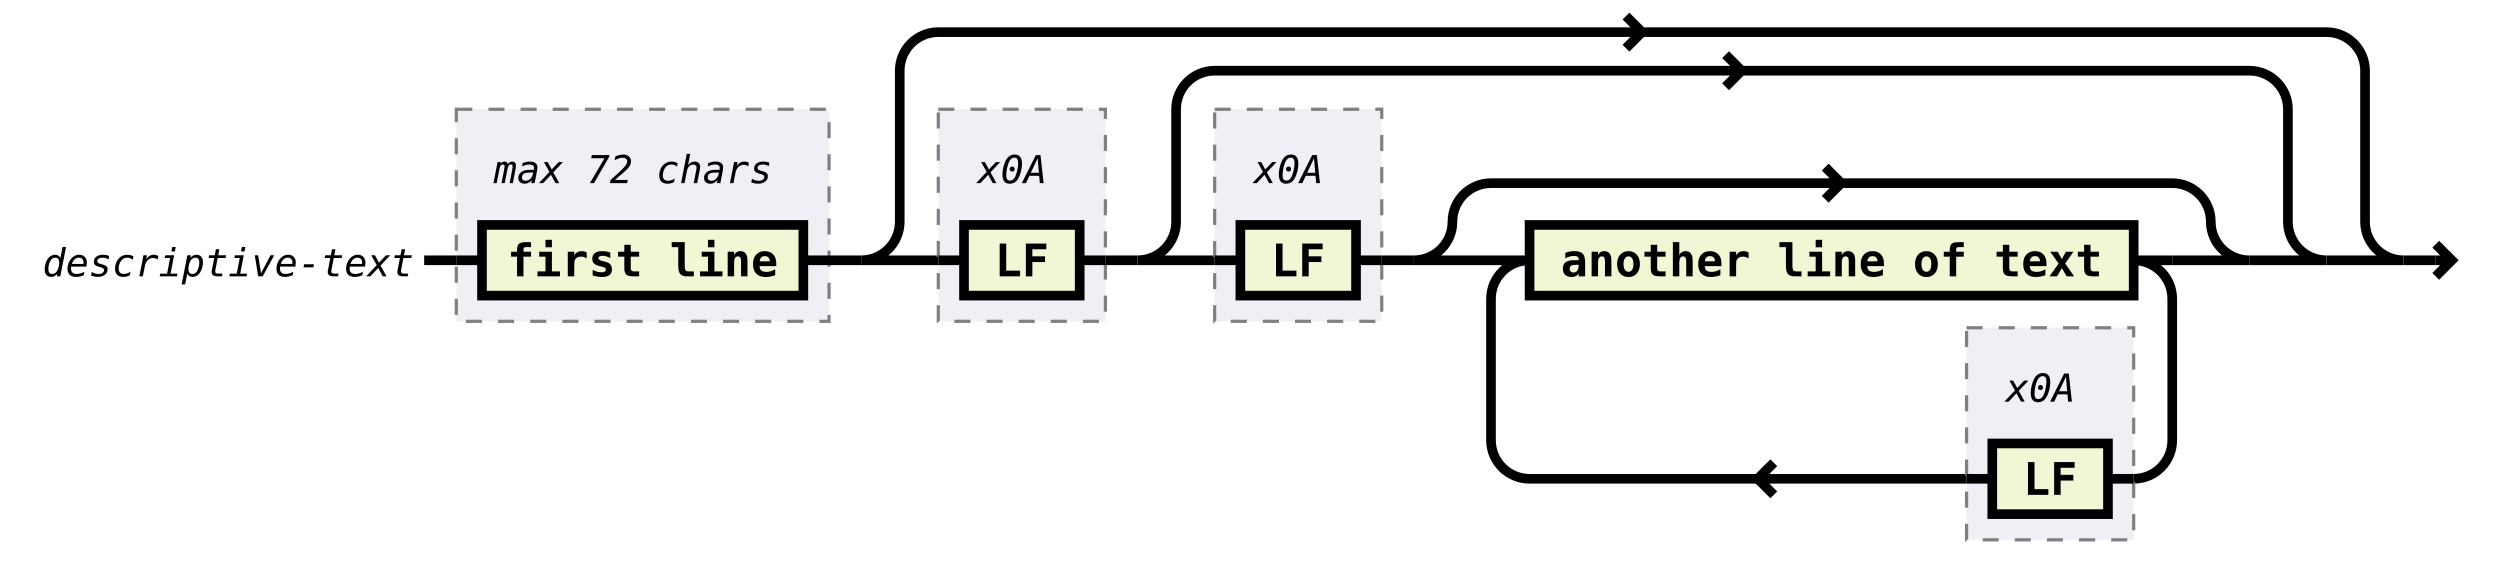
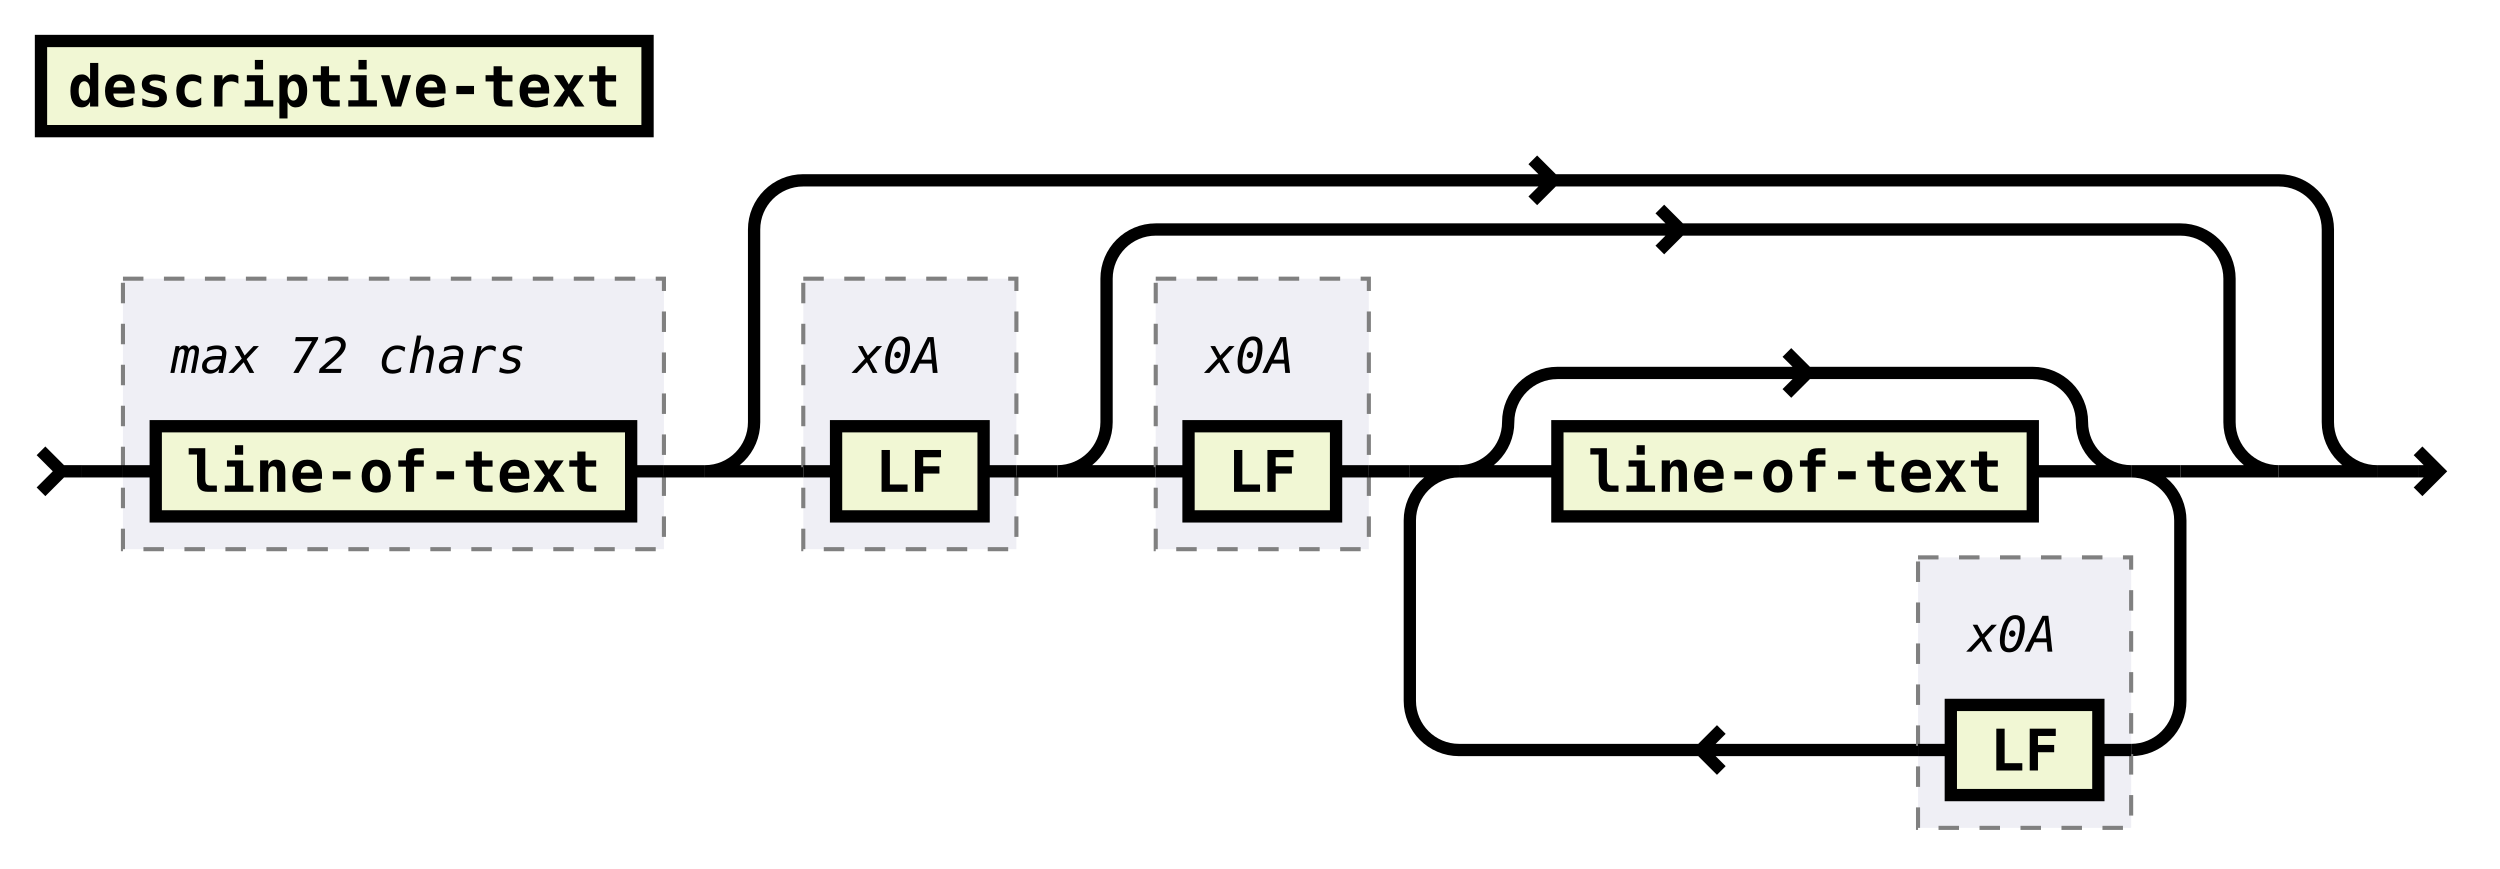
- <svg xmlns="http://www.w3.org/2000/svg" class="railroad" viewBox="0 0 778 178" width="778">
+ <svg xmlns="http://www.w3.org/2000/svg" class="railroad" viewBox="0 0 610 212" width="488pt">
  <style type="text/css">

    svg.railroad {
        background-color: hsl(30, 20%, 95%);
        background-size: 15px 15px;
        background-image: linear-gradient(to right, rgba(30, 30, 30, .05) 1px, transparent 1px),
                          linear-gradient(to bottom, rgba(30, 30, 30, .05) 1px, transparent 1px);
    }

    svg.railroad path {
        stroke-width: 3px;
        stroke: black;
        fill: transparent;
    }

    svg.railroad .debug {
        stroke-width: 1px;
        stroke: red;
    }

    svg.railroad text {
        font: 14px monospace;
        text-anchor: middle;
    }

    svg.railroad .nonterminal text {
        font-weight: bold;
    }

    svg.railroad text.comment {
        font: italic 12px monospace;
    }

    svg.railroad rect {
        stroke-width: 3px;
        stroke: black;
        fill:hsl(-290, 70%, 90%);
    }

    svg.railroad g.labeledbox &gt; rect {
        stroke-width: 1px;
        stroke: grey;
        stroke-dasharray: 5px;
        fill:rgba(90, 90, 150, .1);
    }</style>
-   <g class="sequence">
-     <g class="sequence">
-       <g>
-         <text class="comment" x="71" y="86">
+   <g class="verticalgrid">
+     <g class="horizontalgrid">
+       <g class="nonterminal">
+         <rect height="22" width="148" x="10" y="10" />
+         <text x="84" y="26">
descriptive-text</text>
      </g>
-       <g class="labeledbox">
-         <rect height="66" width="116" x="142" y="34" />
-         <path d=" M 142 81 h 8 m 100 0 h 8" />
-         <g>
-           <text class="comment" x="197" y="57">
+     </g>
+     <g class="sequence">
+       <path d=" M 10 110 l 5 5 l -5 5 m 5 -5 h 5" />
+       <g class="sequence">
+         <g class="labeledbox">
+           <rect height="66" width="132" x="30" y="68" />
+           <path d=" M 30 115 h 8 m 116 0 h 8" />
+           <g>
+             <text class="comment" x="85" y="91">
max 72 chars</text>
+           </g>
+           <g class="nonterminal">
+             <rect height="22" width="116" x="38" y="104" />
+             <text x="96" y="120">
+ line-of-text</text>
+           </g>
        </g>
-         <g class="nonterminal">
-           <rect height="22" width="100" x="150" y="70" />
-           <text x="200" y="86">
- first line</text>
-         </g>
-       </g>
-       <g class="optional">
-         <path d=" M 268 81 h 24 m -24 0 a 12 12 0 0 0 12 -12 v -47 a 12 12 0 0 1 12 -12 h 432 m -213 0 l -5 -5 m 0 10 l 5 -5 m 213 0 a 12 12 0 0 1 12 12 v 47 a 12 12 0 0 0 12 12 h -24" />
-         <g class="sequence">
-           <g class="labeledbox">
-             <rect height="66" width="52" x="292" y="34" />
-             <path d=" M 292 81 h 8 m 36 0 h 8" />
-             <g>
-               <text class="comment" x="315" y="57">
+         <g class="optional">
+           <path d=" M 172 115 h 24 m -24 0 a 12 12 0 0 0 12 -12 v -47 a 12 12 0 0 1 12 -12 h 360 m -177 0 l -5 -5 m 0 10 l 5 -5 m 177 0 a 12 12 0 0 1 12 12 v 47 a 12 12 0 0 0 12 12 h -24" />
+           <g class="sequence">
+             <g class="labeledbox">
+               <rect height="66" width="52" x="196" y="68" />
+               <path d=" M 196 115 h 8 m 36 0 h 8" />
+               <g>
+                 <text class="comment" x="219" y="91">
x0A</text>
+               </g>
+               <g class="nonterminal">
+                 <rect height="22" width="36" x="204" y="104" />
+                 <text x="222" y="120">
+ LF</text>
+               </g>
            </g>
-             <g class="nonterminal">
-               <rect height="22" width="36" x="300" y="70" />
-               <text x="318" y="86">
+             <g class="optional">
+               <path d=" M 258 115 h 24 m -24 0 a 12 12 0 0 0 12 -12 v -35 a 12 12 0 0 1 12 -12 h 250 m -122 0 l -5 -5 m 0 10 l 5 -5 m 122 0 a 12 12 0 0 1 12 12 v 35 a 12 12 0 0 0 12 12 h -24" />
+               <g class="sequence">
+                 <g class="labeledbox">
+                   <rect height="66" width="52" x="282" y="68" />
+                   <path d=" M 282 115 h 8 m 36 0 h 8" />
+                   <g>
+                     <text class="comment" x="305" y="91">
+ x0A</text>
+                   </g>
+                   <g class="nonterminal">
+                     <rect height="22" width="36" x="290" y="104" />
+                     <text x="308" y="120">
LF</text>
-             </g>
-           </g>
-           <g class="optional">
-             <path d=" M 354 81 h 24 m -24 0 a 12 12 0 0 0 12 -12 v -35 a 12 12 0 0 1 12 -12 h 322 m -158 0 l -5 -5 m 0 10 l 5 -5 m 158 0 a 12 12 0 0 1 12 12 v 35 a 12 12 0 0 0 12 12 h -24" />
-             <g class="sequence">
-               <g class="labeledbox">
-                 <rect height="66" width="52" x="378" y="34" />
-                 <path d=" M 378 81 h 8 m 36 0 h 8" />
-                 <g>
-                   <text class="comment" x="401" y="57">
- x0A</text>
+                   </g>
                </g>
-                 <g class="nonterminal">
-                   <rect height="22" width="36" x="386" y="70" />
-                   <text x="404" y="86">
- LF</text>
-                 </g>
-               </g>
-               <g class="optional">
-                 <path d=" M 440 81 h 24 m -24 0 a 12 12 0 0 0 12 -12 v 0 a 12 12 0 0 1 12 -12 h 212 m -103 0 l -5 -5 m 0 10 l 5 -5 m 103 0 a 12 12 0 0 1 12 12 v 0 a 12 12 0 0 0 12 12 h -24" />
                <g class="sequence">
                  <g class="repeat">
-                     <path d=" M 464 81 h 12 m 188 0 h 12 m -12 0 a 12 12 0 0 1 12 12 v 44 a 12 12 0 0 1 -12 12 m -52 0 h -136 m 71 0 l 5 -5 m 0 10 l -5 -5 m -71 0 a 12 12 0 0 1 -12 -12 v -44 a 12 12 0 0 1 12 -12" />
+                     <path d=" M 344 115 h 12 m 164 0 h 12 m -12 0 a 12 12 0 0 1 12 12 v 44 a 12 12 0 0 1 -12 12 m -52 0 h -112 m 59 0 l 5 -5 m 0 10 l -5 -5 m -59 0 a 12 12 0 0 1 -12 -12 v -44 a 12 12 0 0 1 12 -12" />
                    <g class="sequence">
                      <g class="labeledbox">
-                         <rect height="66" width="52" x="612" y="102" />
-                         <path d=" M 612 149 h 8 m 36 0 h 8" />
+                         <rect height="66" width="52" x="468" y="136" />
+                         <path d=" M 468 183 h 8 m 36 0 h 8" />
                        <g>
-                           <text class="comment" x="635" y="125">
+                           <text class="comment" x="491" y="159">
x0A</text>
                        </g>
                        <g class="nonterminal">
-                           <rect height="22" width="36" x="620" y="138" />
-                           <text x="638" y="154">
+                           <rect height="22" width="36" x="476" y="172" />
+                           <text x="494" y="188">
LF</text>
                        </g>
                      </g>
                    </g>
-                     <g class="nonterminal">
-                       <rect height="22" width="188" x="476" y="70" />
-                       <text x="570" y="86">
- another line of text</text>
+                     <g class="optional">
+                       <path d=" M 356 115 h 24 m -24 0 a 12 12 0 0 0 12 -12 v 0 a 12 12 0 0 1 12 -12 h 116 m -55 0 l -5 -5 m 0 10 l 5 -5 m 55 0 a 12 12 0 0 1 12 12 v 0 a 12 12 0 0 0 12 12 h -24" />
+                       <g class="nonterminal">
+                         <rect height="22" width="116" x="380" y="104" />
+                         <text x="438" y="120">
+ line-of-text</text>
+                       </g>
                    </g>
                  </g>
                </g>
+                 <path d=" M 334 115 h 10" />
              </g>
-               <path d=" M 430 81 h 10" />
            </g>
+             <path d=" M 248 115 h 10" />
          </g>
-           <path d=" M 344 81 h 10" />
        </g>
+         <path d=" M 162 115 h 10" />
      </g>
-       <path d=" M 132 81 h 10" />
-       <path d=" M 258 81 h 10" />
+       <path d=" M 590 115 h 5 m -5 5 l 5 -5 l -5 -5 m 5 5" />
+       <path d=" M 20 115 h 10" />
+       <path d=" M 580 115 h 10" />
    </g>
-     <path d=" M 758 81 h 5 m -5 5 l 5 -5 l -5 -5 m 5 5" />
-     <path d=" M 748 81 h 10" />
  </g>
</svg>
